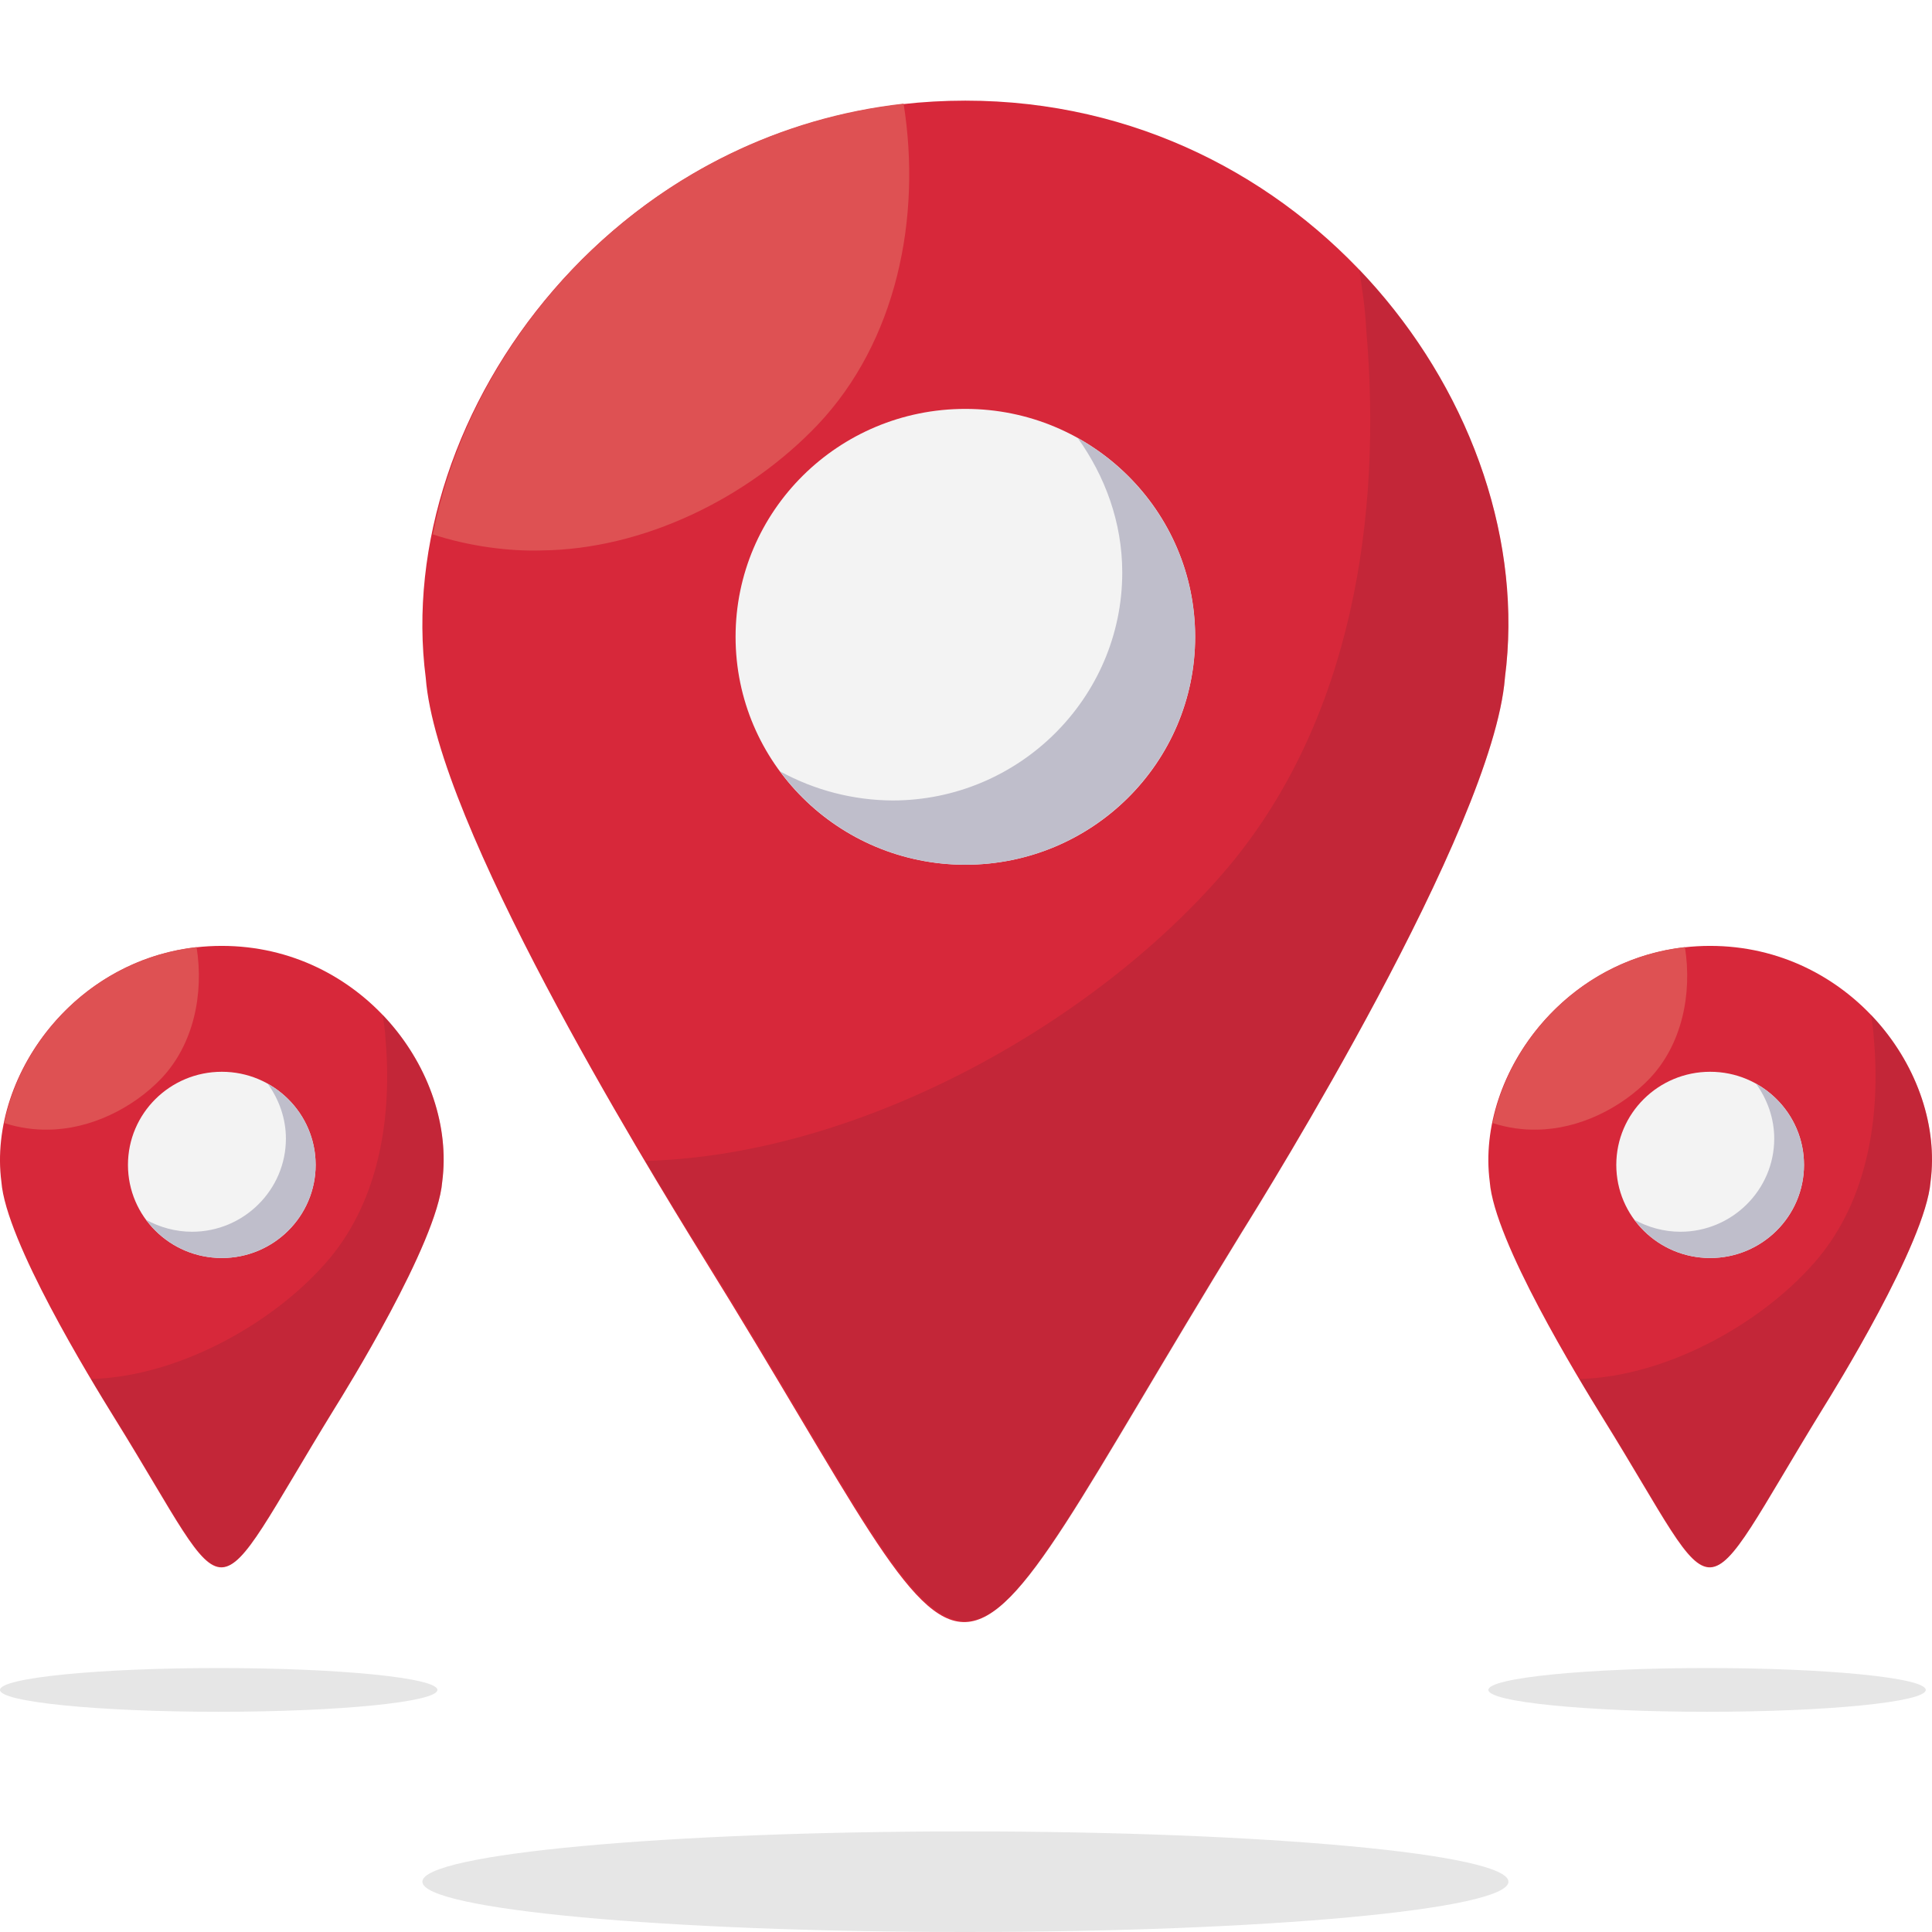
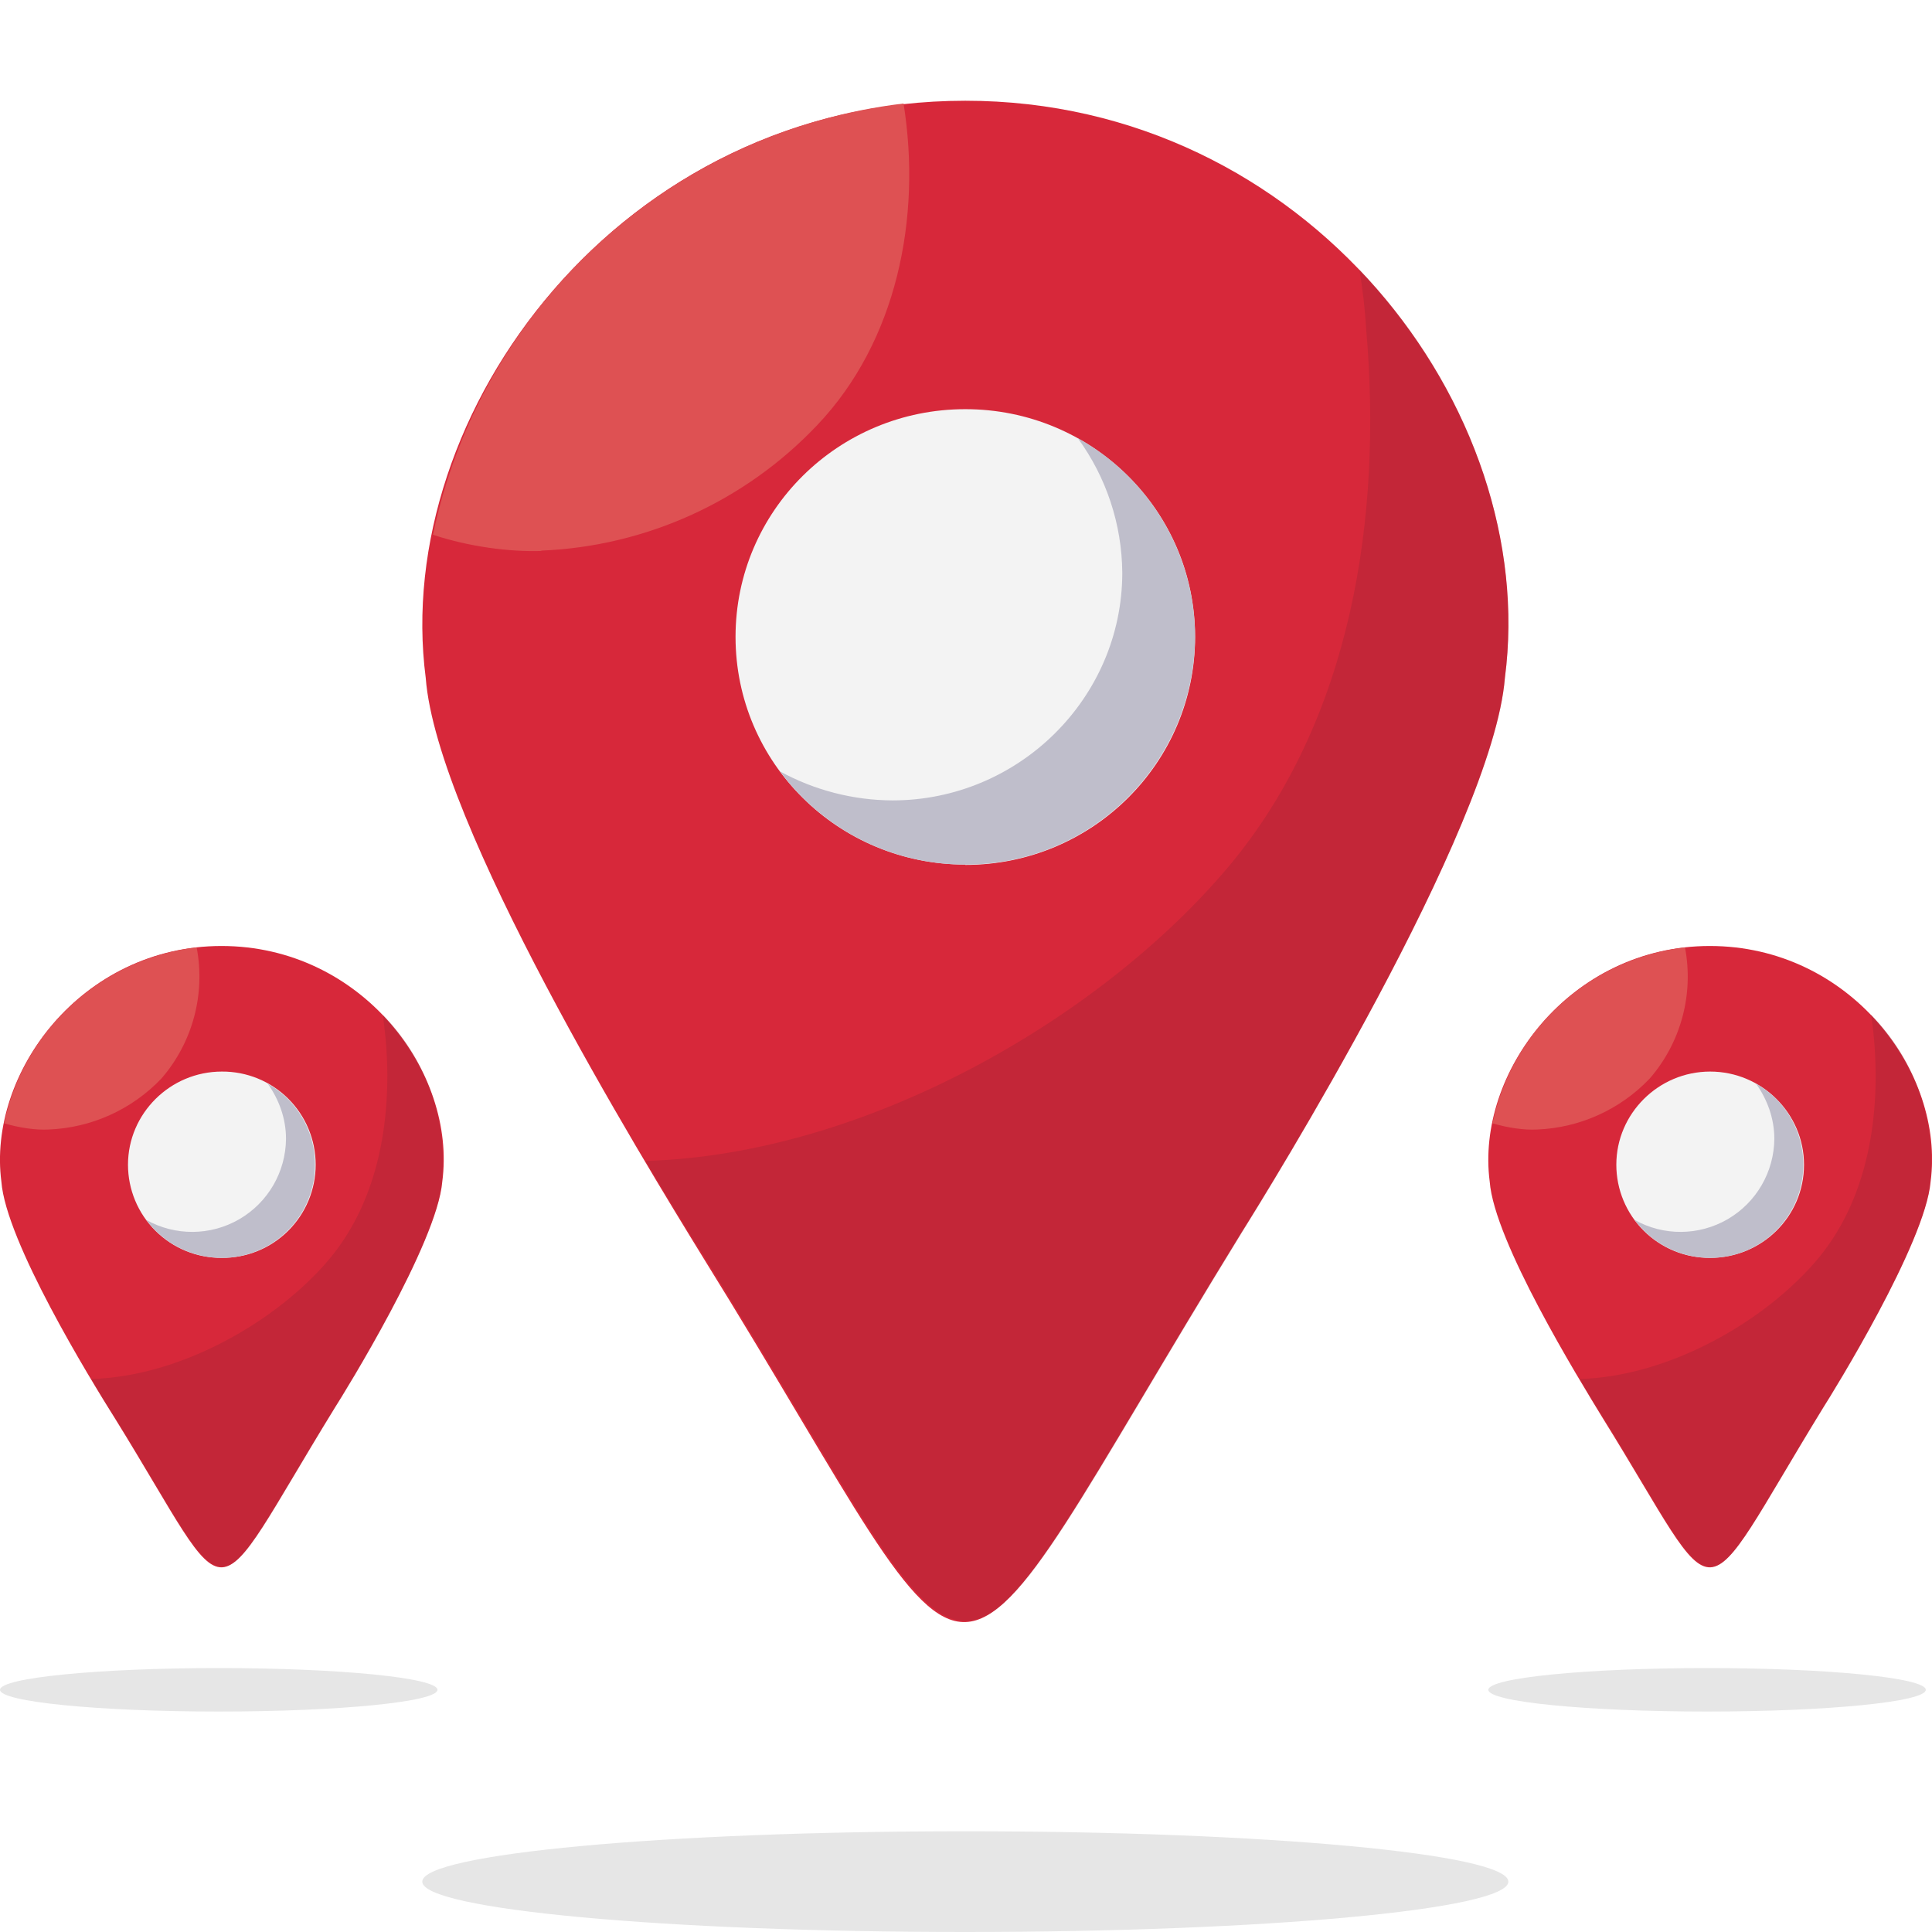
<svg xmlns="http://www.w3.org/2000/svg" fill="none" viewBox="0 0 56 56">
-   <path fill="#D7283A" d="M43.62 19.651c1.028-7.8-5.75-16.734-15.639-16.734-9.977 0-16.637 9.051-15.64 16.734.323 4.22 6.28 13.941 8.04 16.793 8.744 14.086 6.338 14.348 15.61-.727.675-1.077 7.278-11.7 7.63-16.066Z" />
-   <path fill="#DE5153" d="M15.686 15.955c2.964-.029 5.986-1.513 8.011-3.638 2.289-2.415 3.022-5.995 2.494-9.313-7.277.815-12.47 6.52-13.644 12.486 1.056.349 2.23.494 3.14.465Z" />
-   <path fill="#982431" d="M39.395 7.806c.088.553.176 1.135.206 1.746.47 5.414-.411 11.292-3.991 15.57-3.697 4.395-10.534 8.353-16.901 8.528.704 1.164 1.29 2.154 1.701 2.765 8.745 14.086 6.338 14.348 15.61-.728.646-1.047 7.248-11.67 7.6-16.036.529-4.133-1.085-8.556-4.225-11.845Z" opacity=".32" />
-   <path fill="#F3F3F3" d="M27.98 25.065c3.68 0 6.662-2.958 6.662-6.607s-2.982-6.606-6.661-6.606c-3.679 0-6.66 2.957-6.66 6.606s2.981 6.607 6.66 6.607Z" />
-   <path fill="#BFBECB" d="M31.238 12.695c.792 1.107 1.291 2.445 1.291 3.9 0 3.638-2.993 6.607-6.66 6.607a6.86 6.86 0 0 1-3.258-.844 6.684 6.684 0 0 0 5.37 2.707c3.668 0 6.66-2.969 6.66-6.607 0-2.474-1.378-4.627-3.403-5.762Z" />
-   <ellipse cx="27.983" cy="54.542" fill="#000" fill-opacity=".1" rx="15.74" ry="1.458" />
-   <path fill="#D7283A" d="M55.958 34.253c.42-3.186-2.35-6.836-6.389-6.836-4.075 0-6.796 3.697-6.388 6.836.132 1.723 2.565 5.694 3.284 6.86 3.572 5.753 2.59 5.86 6.377-.298.275-.44 2.972-4.78 3.116-6.562Z" />
-   <path fill="#DE5153" d="M44.547 32.743c1.211-.012 2.446-.619 3.273-1.486.934-.987 1.234-2.45 1.018-3.805-2.972.333-5.094 2.663-5.573 5.1.431.143.91.203 1.282.19Z" />
-   <path fill="#982431" d="M54.232 29.414c.036.226.072.463.084.713.192 2.212-.168 4.613-1.63 6.36-1.51 1.796-4.303 3.413-6.904 3.484.288.475.527.88.695 1.13 3.572 5.753 2.59 5.86 6.377-.298.263-.428 2.96-4.767 3.104-6.55.216-1.689-.443-3.496-1.726-4.84Z" opacity=".32" />
-   <path fill="#F3F3F3" d="M49.57 36.464c1.502 0 2.72-1.209 2.72-2.699 0-1.49-1.218-2.699-2.72-2.699-1.503 0-2.721 1.209-2.721 2.7 0 1.49 1.218 2.698 2.72 2.698Z" />
-   <path fill="#BFBECB" d="M50.9 31.411c.324.452.527.999.527 1.593 0 1.486-1.222 2.699-2.72 2.699-.48 0-.935-.13-1.33-.345a2.73 2.73 0 0 0 2.192 1.106c1.499 0 2.721-1.213 2.721-2.699 0-1.01-.563-1.89-1.39-2.354Z" />
-   <ellipse cx="49.48" cy="48.983" fill="#000" fill-opacity=".1" rx="6.339" ry=".634" />
-   <path fill="#D7283A" d="M12.818 34.253c.42-3.186-2.35-6.836-6.39-6.836-4.074 0-6.795 3.697-6.388 6.836.132 1.723 2.565 5.694 3.285 6.86 3.571 5.753 2.589 5.86 6.376-.298.276-.44 2.973-4.78 3.117-6.562Z" />
-   <path fill="#DE5153" d="M1.407 32.743c1.21-.012 2.445-.619 3.272-1.486.935-.987 1.235-2.45 1.019-3.805-2.973.333-5.094 2.663-5.574 5.1.432.143.911.203 1.283.19Z" />
-   <path fill="#982431" d="M11.092 29.414c.035.226.072.463.083.713.192 2.212-.167 4.613-1.63 6.36-1.51 1.796-4.303 3.413-6.904 3.484.288.475.528.88.696 1.13 3.571 5.753 2.589 5.86 6.376-.298.264-.428 2.96-4.767 3.105-6.55.215-1.689-.444-3.496-1.726-4.84Z" opacity=".32" />
-   <path fill="#F3F3F3" d="M6.429 36.464c1.503 0 2.72-1.209 2.72-2.699 0-1.49-1.217-2.699-2.72-2.699-1.503 0-2.72 1.209-2.72 2.7 0 1.49 1.217 2.698 2.72 2.698Z" />
-   <path fill="#BFBECB" d="M7.76 31.411c.323.452.527.999.527 1.593 0 1.486-1.223 2.699-2.721 2.699-.48 0-.935-.13-1.33-.345a2.73 2.73 0 0 0 2.193 1.106c1.498 0 2.72-1.213 2.72-2.699 0-1.01-.563-1.89-1.39-2.354Z" />
-   <ellipse cx="6.339" cy="48.983" fill="#000" fill-opacity=".1" rx="6.339" ry=".634" />
+   <path fill="#D7283A" d="M43.62 19.65c1.03-7.8-5.75-16.73-15.64-16.73-9.98 0-16.64 9.05-15.64 16.73.32 4.22 6.28 13.94 8.04 16.8 8.74 14.08 6.34 14.34 15.61-.73.68-1.08 7.28-11.7 7.63-16.07Z" />
+   <path fill="#DE5153" d="M15.69 15.96a11.67 11.67 0 0 0 8-3.64c2.3-2.42 3.03-6 2.5-9.32A15.86 15.86 0 0 0 12.55 15.5c1.05.35 2.23.5 3.14.47Z" />
+   <path fill="#982431" d="M39.4 7.8a16 16 0 0 1 .2 1.75c.47 5.42-.41 11.3-3.99 15.57-3.7 4.4-10.53 8.35-16.9 8.53.7 1.16 1.29 2.15 1.7 2.77 8.75 14.08 6.34 14.34 15.61-.73.65-1.05 7.25-11.67 7.6-16.04.53-4.13-1.08-8.56-4.22-11.84Z" opacity=".32" />
+   <path fill="#F3F3F3" d="M27.98 25.07c3.68 0 6.66-2.96 6.66-6.61s-2.98-6.6-6.66-6.6-6.66 2.95-6.66 6.6 2.98 6.6 6.66 6.6Z" />
+   <path fill="#BFBECB" d="M31.24 12.7a6.7 6.7 0 0 1 1.29 3.9c0 3.63-3 6.6-6.66 6.6a6.86 6.86 0 0 1-3.26-.84 6.68 6.68 0 0 0 5.37 2.7 6.65 6.65 0 0 0 6.66-6.6 6.61 6.61 0 0 0-3.4-5.76Z" />
+   <ellipse cx="27.98" cy="54.54" fill="#000" fill-opacity=".1" rx="15.74" ry="1.46" />
+   <path fill="#D7283A" d="M55.96 34.25c.42-3.18-2.35-6.83-6.4-6.83-4.07 0-6.79 3.7-6.38 6.83.13 1.73 2.57 5.7 3.28 6.86 3.58 5.76 2.6 5.86 6.38-.3.28-.44 2.97-4.78 3.12-6.56Z" />
+   <path fill="#DE5153" d="M44.55 32.74a4.77 4.77 0 0 0 3.27-1.48 4.51 4.51 0 0 0 1.02-3.8 6.48 6.48 0 0 0-5.58 5.1c.44.13.92.2 1.29.18Z" />
+   <path fill="#982431" d="M54.23 29.41c.04.23.07.47.09.72.19 2.2-.17 4.61-1.63 6.36-1.51 1.8-4.3 3.41-6.9 3.48.28.48.52.88.69 1.13 3.57 5.75 2.59 5.86 6.37-.3.27-.42 2.96-4.76 3.1-6.55a6.04 6.04 0 0 0-1.72-4.84Z" opacity=".32" />
+   <path fill="#F3F3F3" d="M49.57 36.46c1.5 0 2.72-1.2 2.72-2.7 0-1.48-1.22-2.7-2.72-2.7-1.5 0-2.72 1.22-2.72 2.7a2.7 2.7 0 0 0 2.72 2.7Z" />
+   <path fill="#BFBECB" d="M50.9 31.41c.32.45.53 1 .53 1.6a2.72 2.72 0 0 1-4.05 2.35 2.73 2.73 0 0 0 2.19 1.1 2.7 2.7 0 0 0 1.33-5.05Z" />
+   <ellipse cx="49.48" cy="48.98" fill="#000" fill-opacity=".1" rx="6.34" ry=".63" />
+   <path fill="#D7283A" d="M12.82 34.25c.42-3.18-2.35-6.83-6.4-6.83-4.07 0-6.79 3.7-6.38 6.83.13 1.73 2.56 5.7 3.29 6.86 3.57 5.76 2.58 5.86 6.37-.3.28-.44 2.97-4.78 3.12-6.56Z" />
+   <path fill="#DE5153" d="M1.4 32.74a4.77 4.77 0 0 0 3.28-1.48 4.51 4.51 0 0 0 1.02-3.8 6.48 6.48 0 0 0-5.58 5.1c.44.13.92.2 1.29.18Z" />
+   <path fill="#982431" d="m11.1 29.41.08.72c.19 2.2-.17 4.61-1.63 6.36-1.51 1.8-4.3 3.41-6.9 3.48.28.48.52.88.69 1.13 3.57 5.75 2.59 5.86 6.37-.3.27-.42 2.96-4.76 3.1-6.55a6.05 6.05 0 0 0-1.72-4.84Z" opacity=".32" />
+   <path fill="#F3F3F3" d="M6.43 36.46a2.7 2.7 0 0 0 2.72-2.7 2.7 2.7 0 0 0-2.72-2.7c-1.5 0-2.72 1.22-2.72 2.7a2.7 2.7 0 0 0 2.72 2.7Z" />
+   <path fill="#BFBECB" d="M7.76 31.41c.32.45.53 1 .53 1.6a2.72 2.72 0 0 1-4.05 2.35 2.73 2.73 0 0 0 2.19 1.1 2.7 2.7 0 0 0 1.33-5.05Z" />
+   <ellipse cx="6.34" cy="48.98" fill="#000" fill-opacity=".1" rx="6.34" ry=".63" />
</svg>
